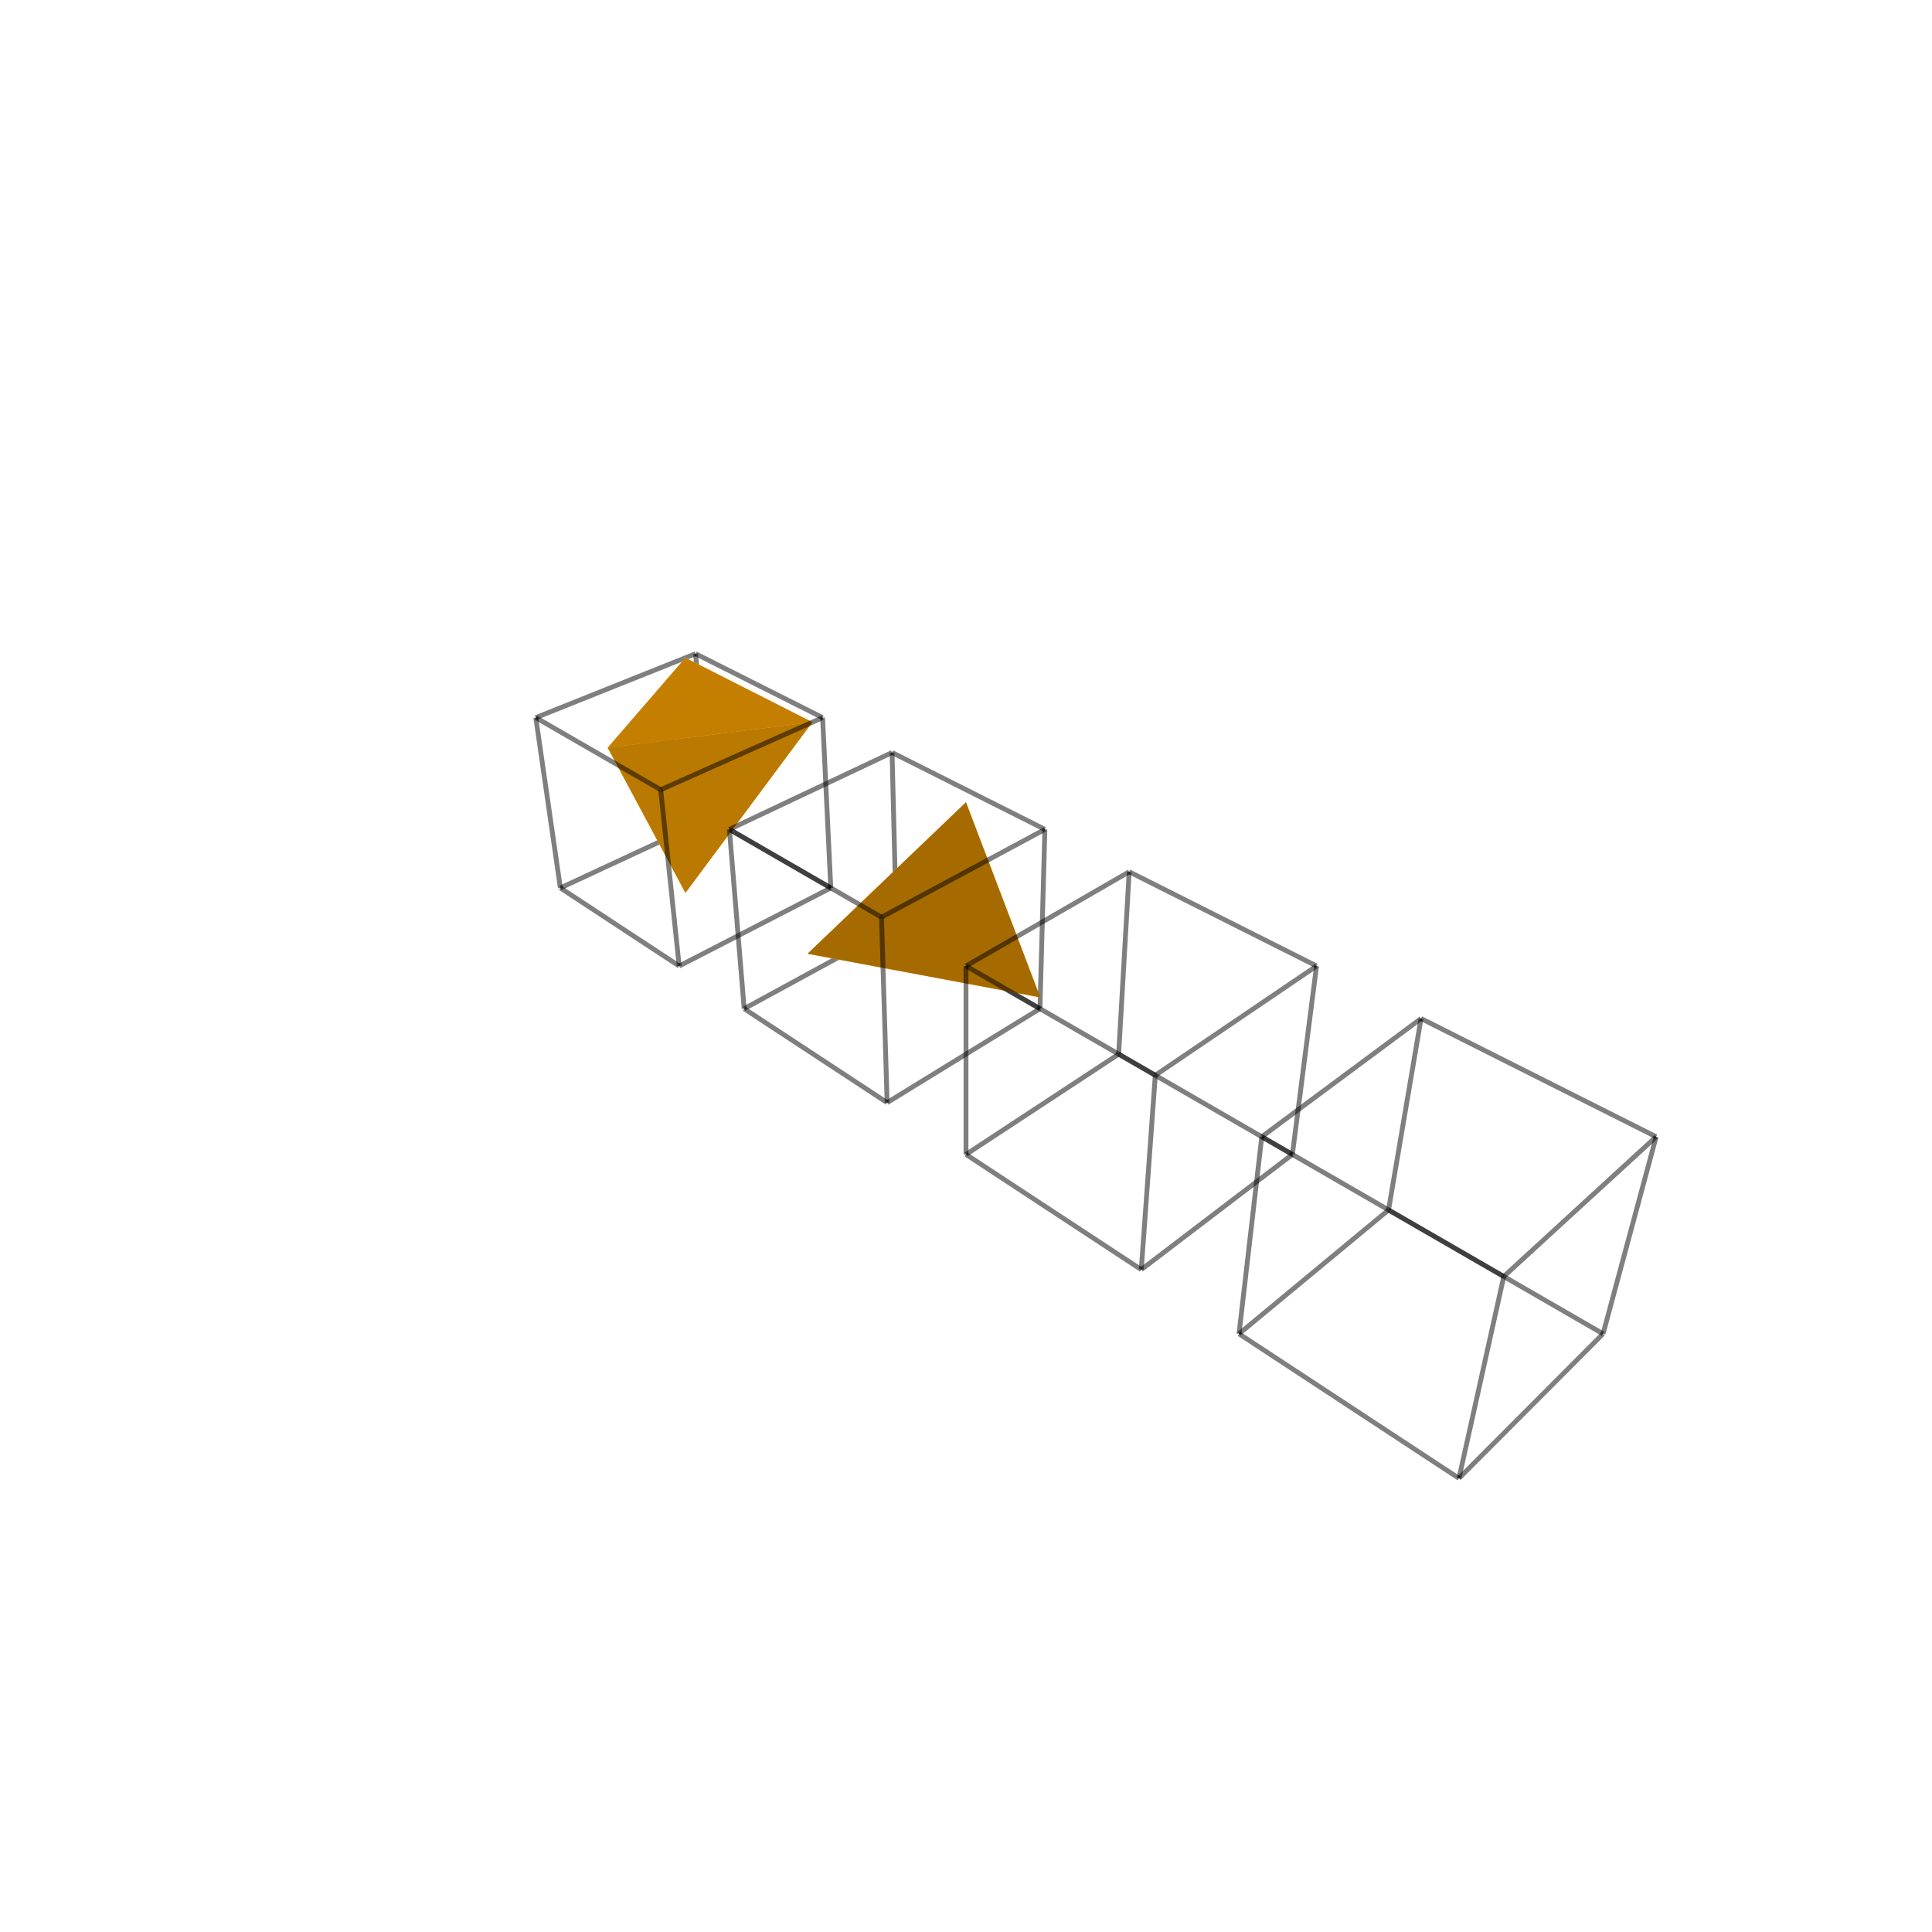
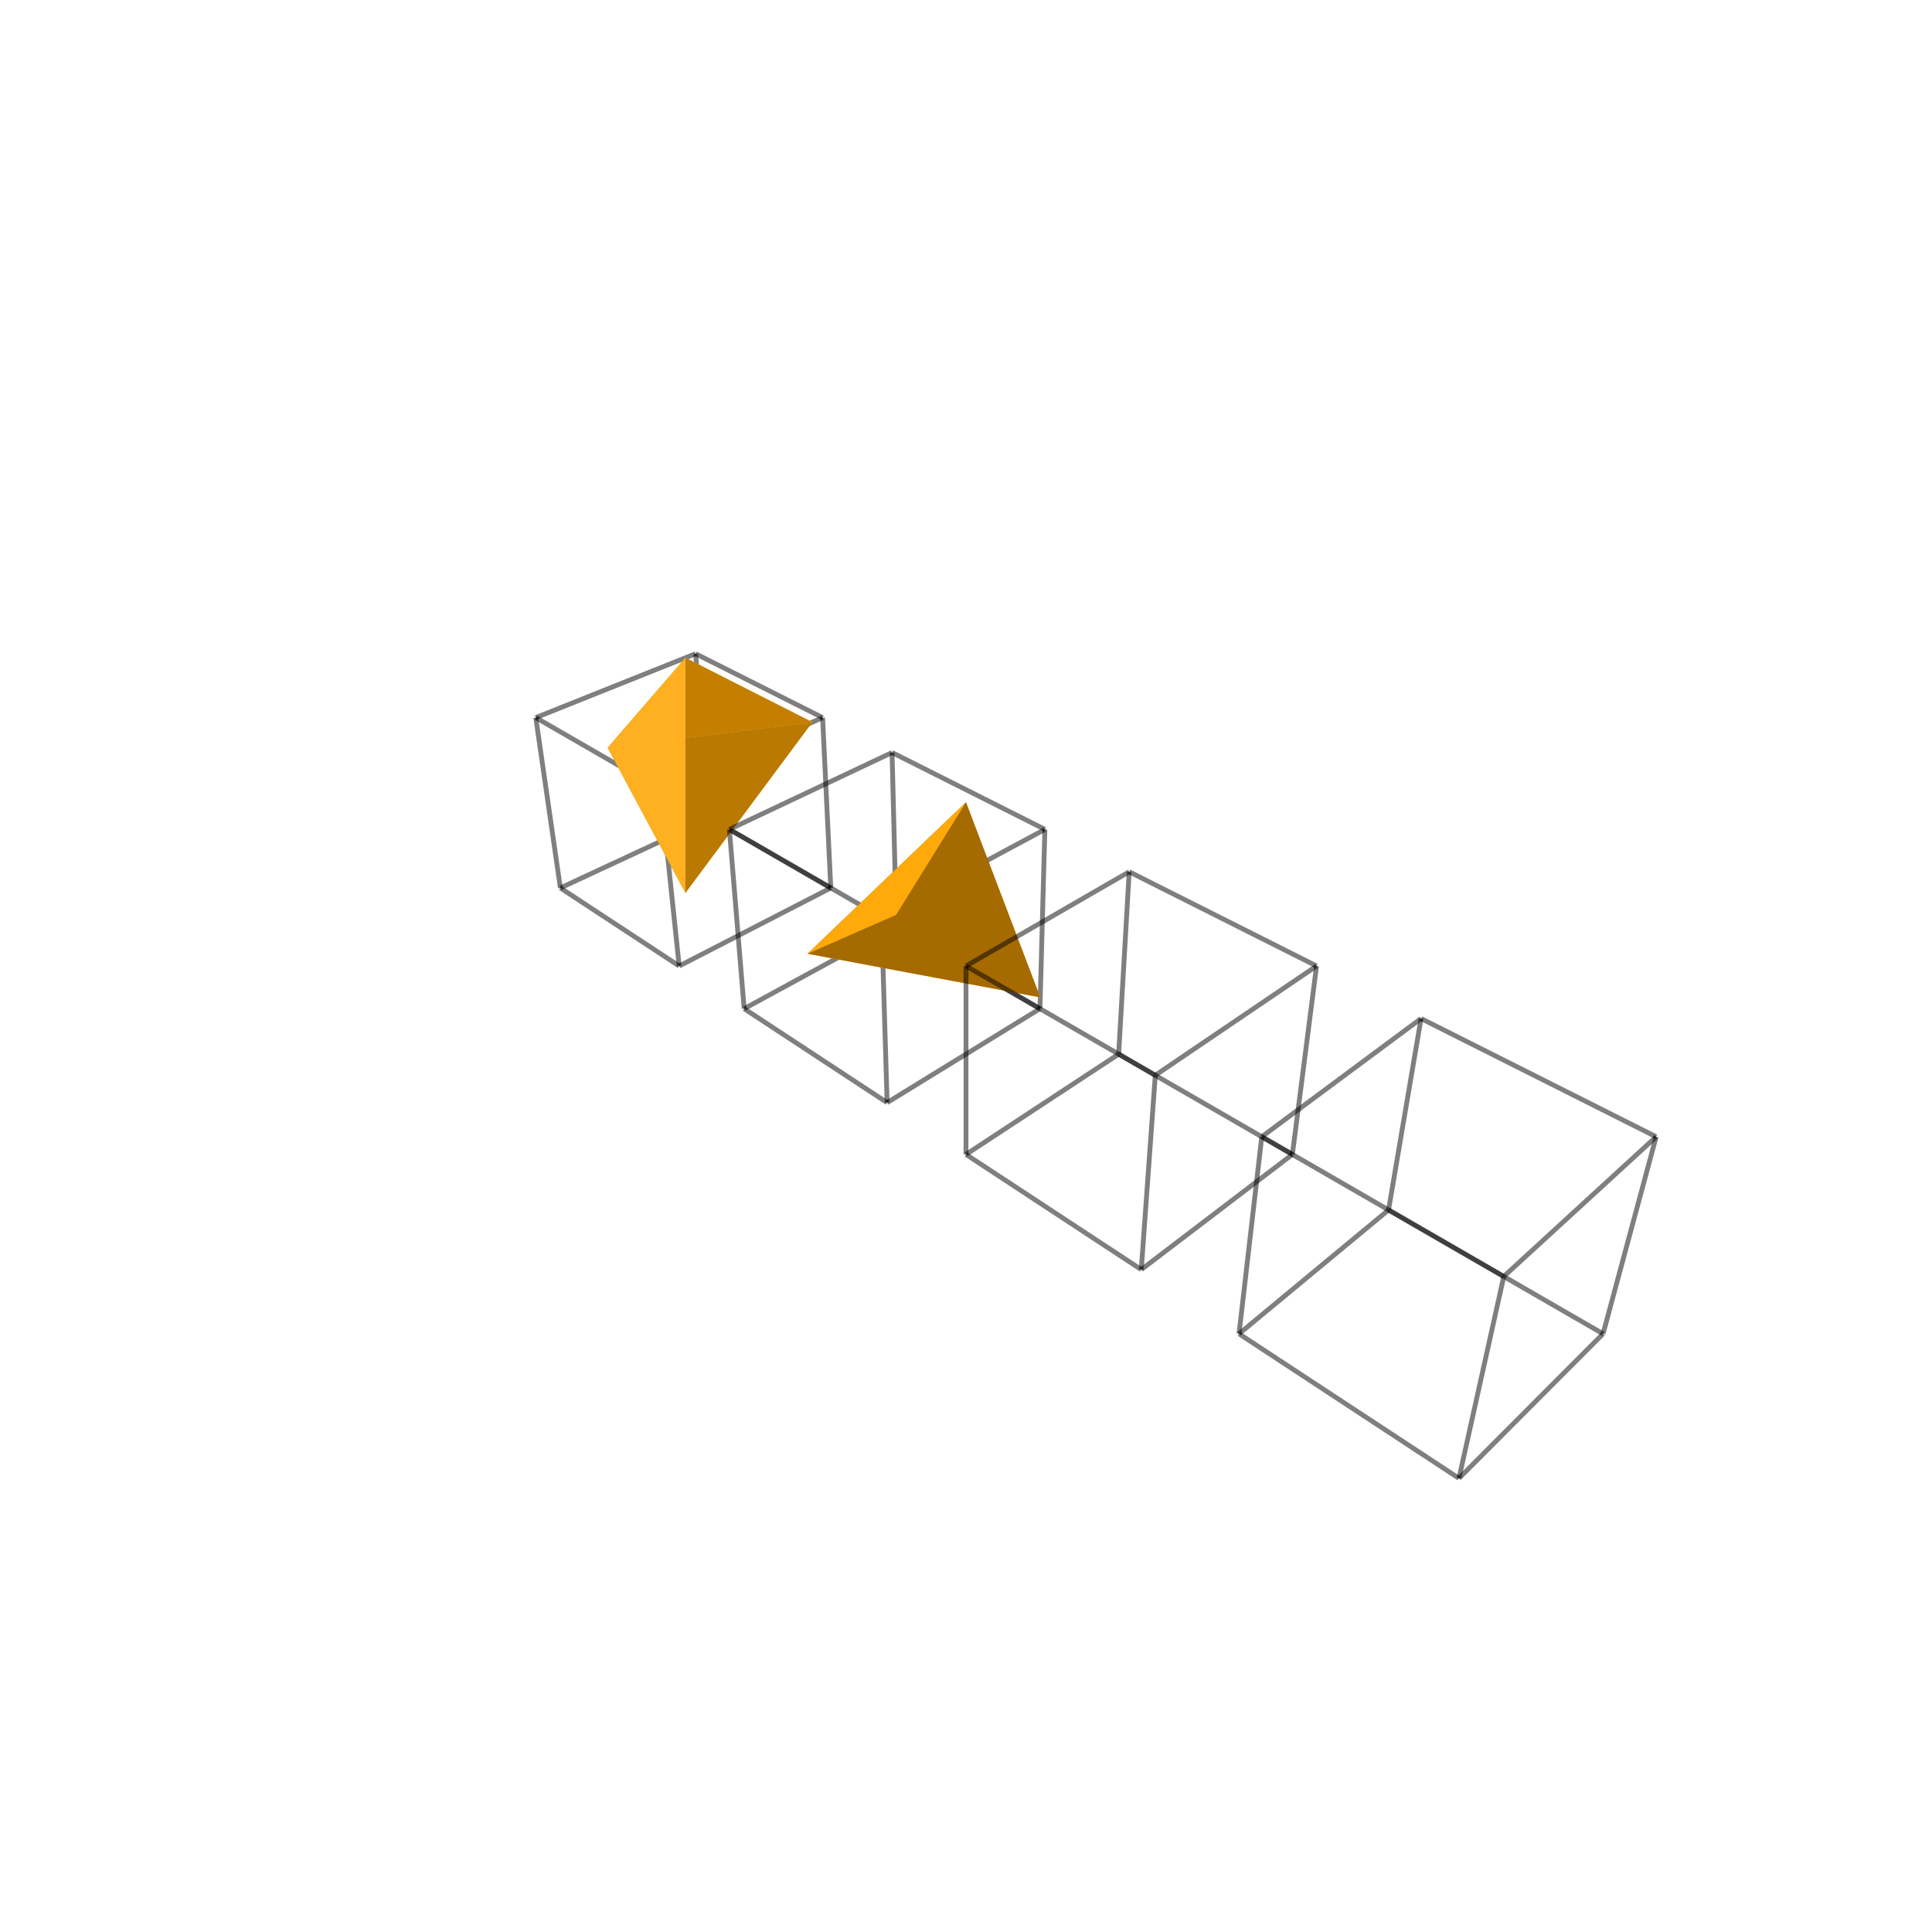
<svg xmlns="http://www.w3.org/2000/svg" width="400" height="400" viewBox="-200 -200 400 400">
  <polyline fill="none" stroke="rgba(0,0,0,0.5)" points="-52.962,-30.578 -27.994,-16.162" />
  <polyline fill="none" stroke="rgba(0,0,0,0.5)" points="-55.988,-64.65 -52.962,-30.578" />
  <polyline fill="none" stroke="rgba(0,0,0,0.5)" points="-52.962,-30.578 -83.983,-16.162" />
  <polyline fill="none" stroke="rgba(0,0,0,0.5)" points="-27.994,-16.162 -29.691,-51.426" />
  <polyline fill="none" stroke="rgba(0,0,0,0.5)" points="-29.691,-51.426 -55.988,-64.65" />
  <polyline fill="none" stroke="rgba(0,0,0,0.5)" points="-83.983,-16.162 -59.382,-9.32345544913243e-15" />
  <polyline fill="none" stroke="rgba(0,0,0,0.5)" points="-89.072,-51.426 -83.983,-16.162" />
  <polyline fill="none" stroke="rgba(0,0,0,0.5)" points="-27.994,-16.162 -59.382,-9.32345544913243e-15" />
  <polyline fill="none" stroke="rgba(0,0,0,0.5)" points="-55.988,-64.65 -89.072,-51.426" />
-   <g stroke="#000" stroke-width="1" stroke-linecap="round" stroke-linejoin="round">
-     <polygon fill="rgba(255,192.885,79.009,1)" stroke="none" points="-58.086,-63.811 -58.086,-15.138 -31.809,-50.482" />
-   </g>
  <polyline fill="none" stroke="rgba(0,0,0,0.5)" points="-14.409,-8.319 15.309,8.839" />
  <polyline fill="none" stroke="rgba(0,0,0,0.5)" points="-15.309,-44.194 -14.409,-8.319" />
  <polyline fill="none" stroke="rgba(0,0,0,0.5)" points="-14.409,-8.319 -45.928,8.839" />
-   <g stroke="#000" stroke-width="1" stroke-linecap="round" stroke-linejoin="round">
-     <polygon fill="rgba(255,176.225,31.803,1)" stroke="none" points="-74.184,-45.189 -58.086,-15.138 -58.086,-63.811" />
-     <polygon fill="rgba(196.11,126.895,0,1)" stroke="none" points="-58.086,-63.811 -31.809,-50.482 -74.184,-45.189" />
-     <polygon fill="rgba(186.47,120.657,0,1)" stroke="none" points="-31.809,-50.482 -58.086,-15.138 -74.184,-45.189" />
-   </g>
  <polyline fill="none" stroke="rgba(0,0,0,0.5)" points="-59.382,-9.32345544913243e-15 -63.213,-36.496" />
  <polyline fill="none" stroke="rgba(0,0,0,0.5)" points="-63.213,-36.496 -89.072,-51.426" />
  <polyline fill="none" stroke="rgba(0,0,0,0.5)" points="-29.691,-51.426 -63.213,-36.496" />
  <g stroke="#000" stroke-width="1" stroke-linecap="round" stroke-linejoin="round">
-     <polygon fill="rgba(255,185.785,58.89,1)" stroke="none" points="-14.466,-10.59 15.374,6.497 0,-33.904" />
+     <polygon fill="rgba(255,192.885,79.009,1)" stroke="none" points="-58.086,-63.811 -58.086,-15.138 -31.809,-50.482" />
+     <polygon fill="rgba(196.11,126.895,0,1)" stroke="none" points="-58.086,-63.811 -31.809,-50.482 -74.184,-45.189" />
+     <polygon fill="rgba(186.47,120.657,0,1)" stroke="none" points="-31.809,-50.482 -58.086,-15.138 -74.184,-45.189" />
+     <polygon fill="rgba(255,176.225,31.803,1)" stroke="none" points="-74.184,-45.189 -58.086,-15.138 -58.086,-63.811" />
  </g>
  <polyline fill="none" stroke="rgba(0,0,0,0.5)" points="15.309,8.839 16.33,-28.284" />
  <polyline fill="none" stroke="rgba(0,0,0,0.5)" points="16.33,-28.284 -15.309,-44.194" />
  <polyline fill="none" stroke="rgba(0,0,0,0.5)" points="-45.928,8.839 -16.33,28.284" />
  <polyline fill="none" stroke="rgba(0,0,0,0.5)" points="-48.99,-28.284 -45.928,8.839" />
  <polyline fill="none" stroke="rgba(0,0,0,0.5)" points="15.309,8.839 -16.33,28.284" />
  <polyline fill="none" stroke="rgba(0,0,0,0.5)" points="-15.309,-44.194 -48.99,-28.284" />
  <g stroke="#000" stroke-width="1" stroke-linecap="round" stroke-linejoin="round">
-     <polygon fill="rgba(255,174.295,26.336,1)" stroke="none" points="-14.466,-10.59 -32.806,-2.538 15.374,6.497" />
-     <polygon fill="rgba(255,168.742,10.601,1)" stroke="none" points="0,-33.904 -32.806,-2.538 -14.466,-10.59" />
+     <polygon fill="rgba(255,185.785,58.89,1)" stroke="none" points="-14.466,-10.59 15.374,6.497 0,-33.904" />
  </g>
  <polyline fill="none" stroke="rgba(0,0,0,0.5)" points="31.606,18.248 67.572,39.013" />
  <polyline fill="none" stroke="rgba(0,0,0,0.5)" points="33.786,-19.506 31.606,18.248" />
  <polyline fill="none" stroke="rgba(0,0,0,0.5)" points="31.606,18.248 0,39.013" />
-   <g stroke="#000" stroke-width="1" stroke-linecap="round" stroke-linejoin="round">
-     <polygon fill="rgba(165.268,106.938,0,1)" stroke="none" points="15.374,6.497 -32.806,-2.538 0,-33.904" />
-   </g>
  <polyline fill="none" stroke="rgba(0,0,0,0.5)" points="-16.33,28.284 -17.496,-10.102" />
  <polyline fill="none" stroke="rgba(0,0,0,0.5)" points="-17.496,-10.102 -48.99,-28.284" />
  <polyline fill="none" stroke="rgba(0,0,0,0.5)" points="16.33,-28.284 -17.496,-10.102" />
+   <g stroke="#000" stroke-width="1" stroke-linecap="round" stroke-linejoin="round">
+     <polygon fill="rgba(255,174.295,26.336,1)" stroke="none" points="-14.466,-10.59 -32.806,-2.538 15.374,6.497" />
+     <polygon fill="rgba(165.268,106.938,0,1)" stroke="none" points="15.374,6.497 -32.806,-2.538 0,-33.904" />
+     <polygon fill="rgba(255,168.742,10.601,1)" stroke="none" points="0,-33.904 -32.806,-2.538 -14.466,-10.59" />
+   </g>
  <polyline fill="none" stroke="rgba(0,0,0,0.5)" points="72.577,0 33.786,-19.506" />
  <polyline fill="none" stroke="rgba(0,0,0,0.5)" points="0,39.013 36.289,62.854" />
  <polyline fill="none" stroke="rgba(0,0,0,0.5)" points="0,0 0,39.013" />
  <polyline fill="none" stroke="rgba(0,0,0,0.5)" points="33.786,-19.506 0,0" />
  <polyline fill="none" stroke="rgba(0,0,0,0.5)" points="67.572,39.013 72.577,0" />
  <polyline fill="none" stroke="rgba(0,0,0,0.5)" points="67.572,39.013 36.289,62.854" />
  <polyline fill="none" stroke="rgba(0,0,0,0.5)" points="87.482,50.508 131.896,76.15" />
  <polyline fill="none" stroke="rgba(0,0,0,0.5)" points="94.211,10.879 87.482,50.508" />
  <polyline fill="none" stroke="rgba(0,0,0,0.5)" points="87.482,50.508 56.527,76.15" />
  <polyline fill="none" stroke="rgba(0,0,0,0.5)" points="39.192,22.627 0,0" />
  <polyline fill="none" stroke="rgba(0,0,0,0.5)" points="36.289,62.854 39.192,22.627" />
  <polyline fill="none" stroke="rgba(0,0,0,0.5)" points="72.577,0 39.192,22.627" />
  <polyline fill="none" stroke="rgba(0,0,0,0.5)" points="56.527,76.15 102.062,106.066" />
  <polyline fill="none" stroke="rgba(0,0,0,0.5)" points="61.237,35.355 56.527,76.15" />
  <polyline fill="none" stroke="rgba(0,0,0,0.5)" points="131.896,76.15 142.887,35.355" />
  <polyline fill="none" stroke="rgba(0,0,0,0.5)" points="142.887,35.355 94.211,10.879" />
  <polyline fill="none" stroke="rgba(0,0,0,0.5)" points="131.896,76.15 102.062,106.066" />
  <polyline fill="none" stroke="rgba(0,0,0,0.5)" points="94.211,10.879 61.237,35.355" />
  <polyline fill="none" stroke="rgba(0,0,0,0.5)" points="102.062,106.066 111.34,64.282" />
  <polyline fill="none" stroke="rgba(0,0,0,0.5)" points="111.34,64.282 61.237,35.355" />
  <polyline fill="none" stroke="rgba(0,0,0,0.5)" points="142.887,35.355 111.34,64.282" />
</svg>
